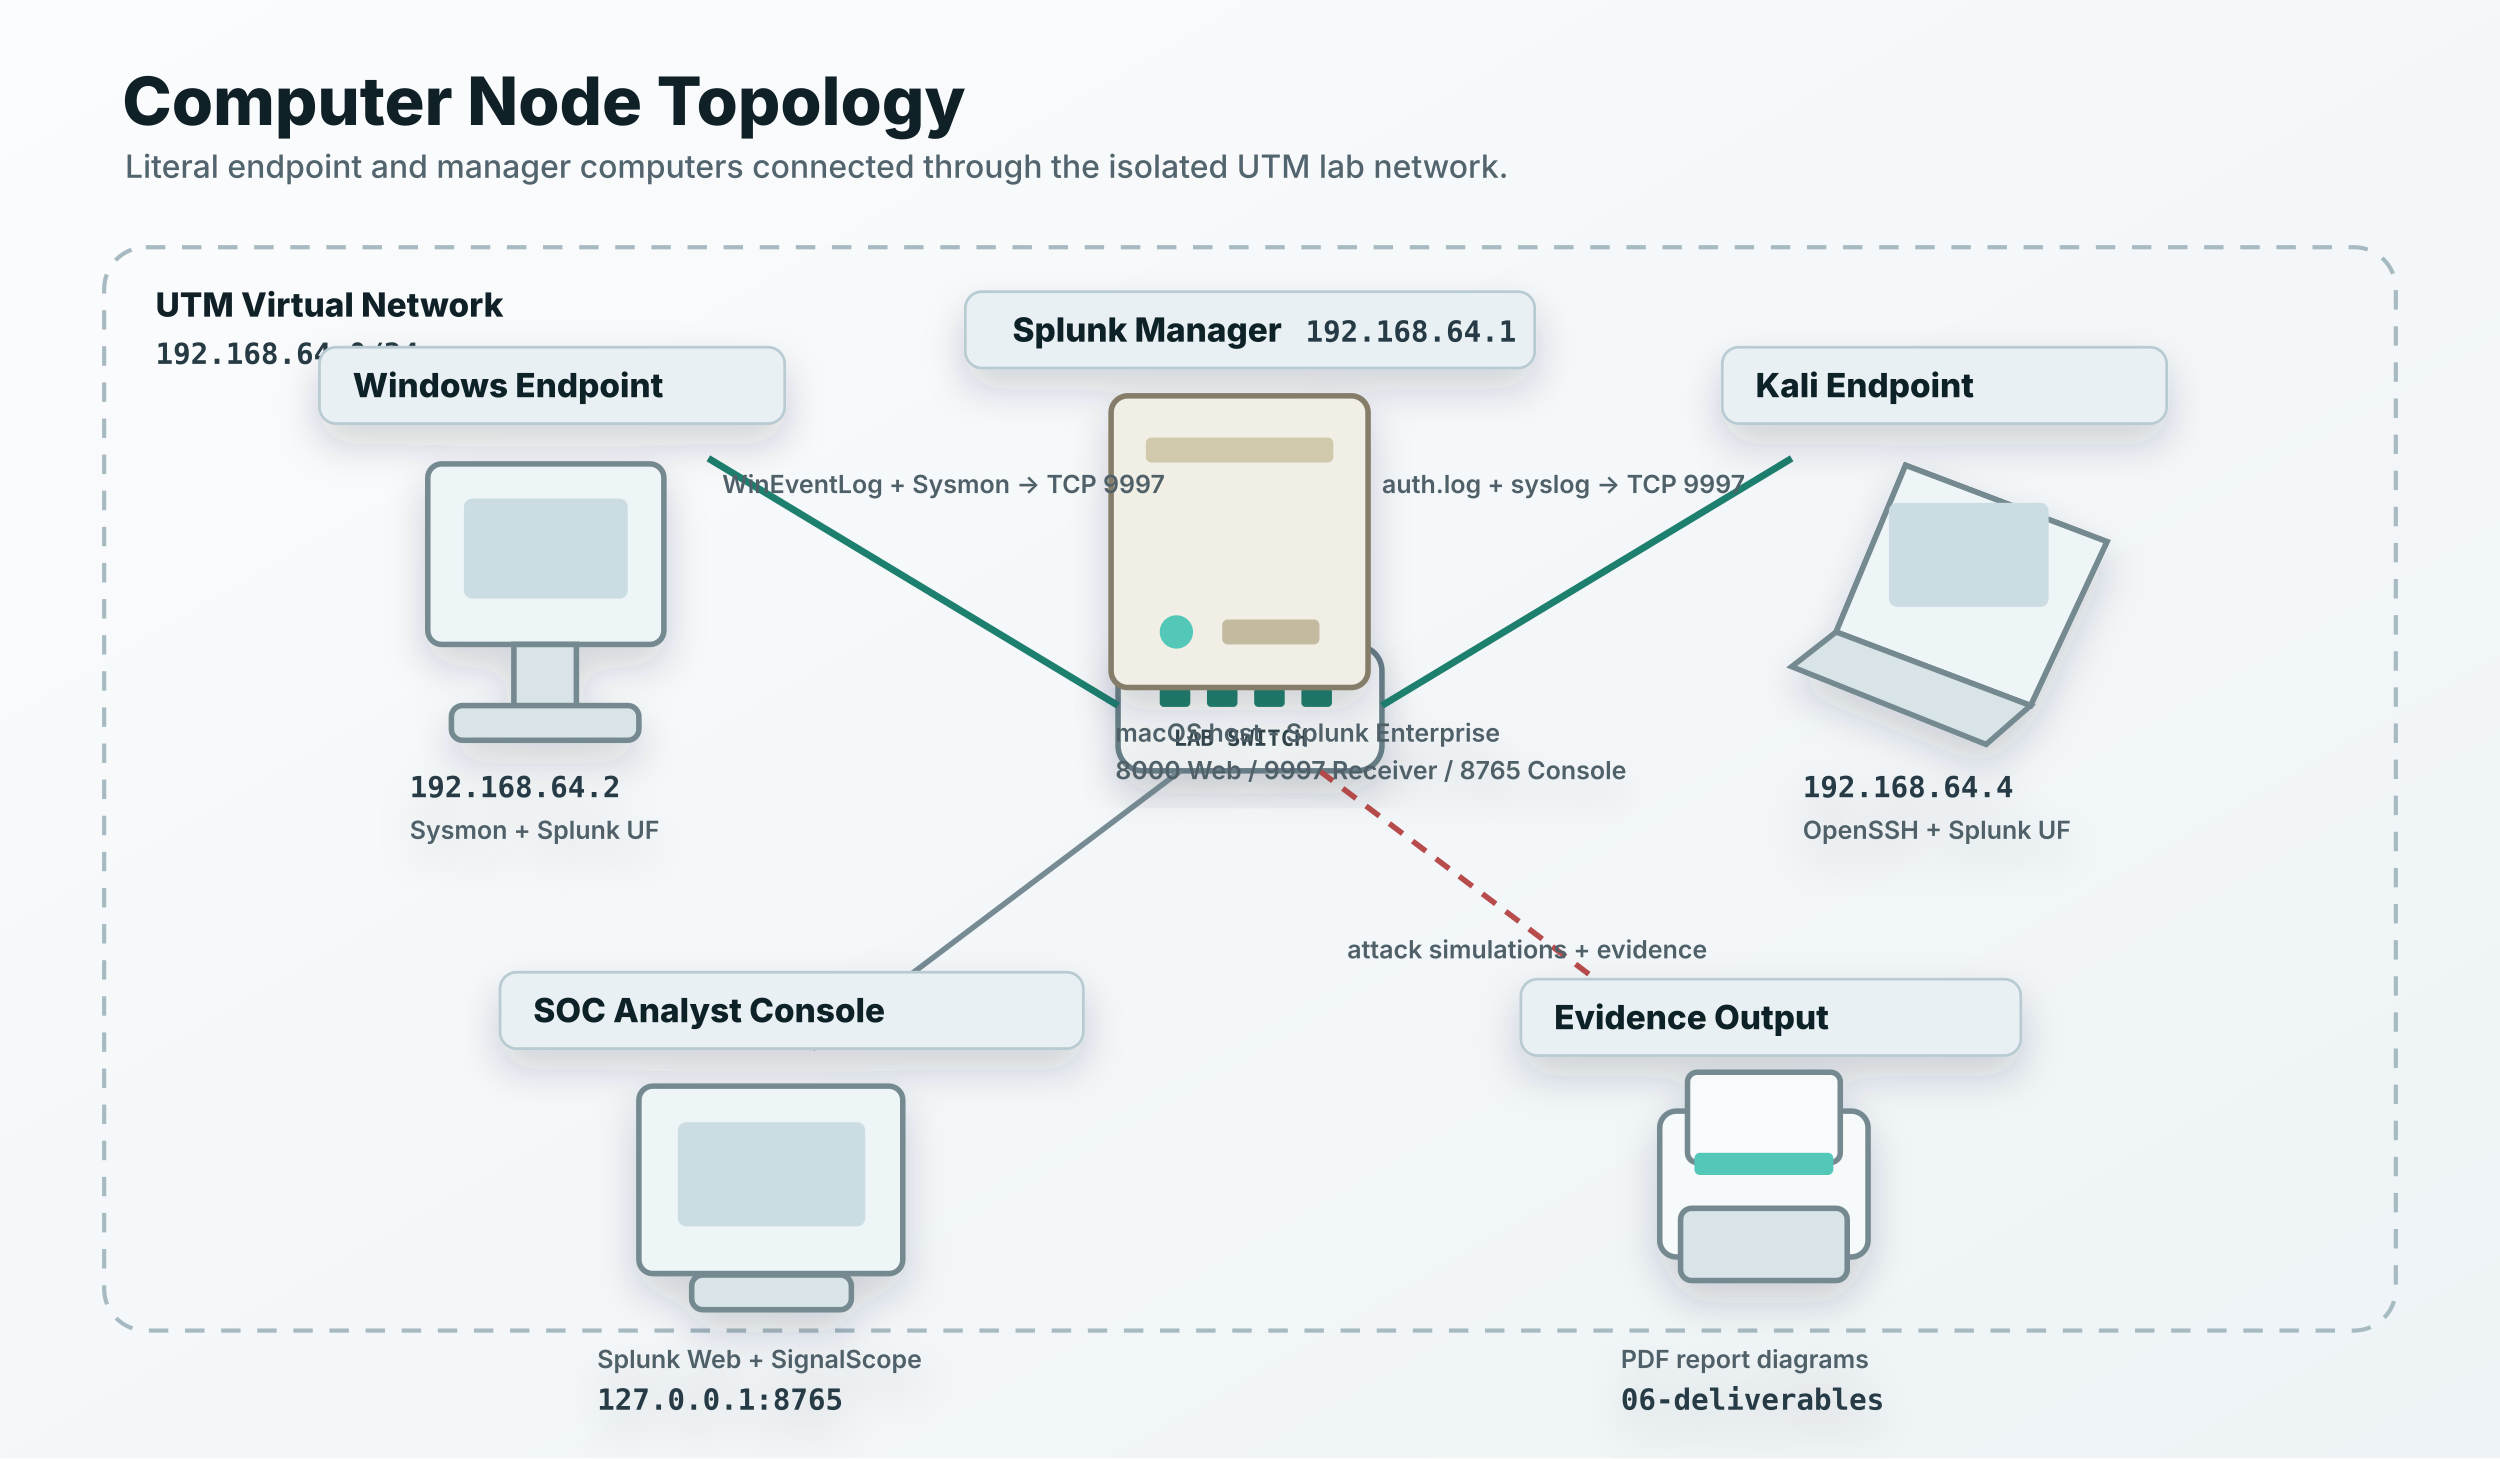
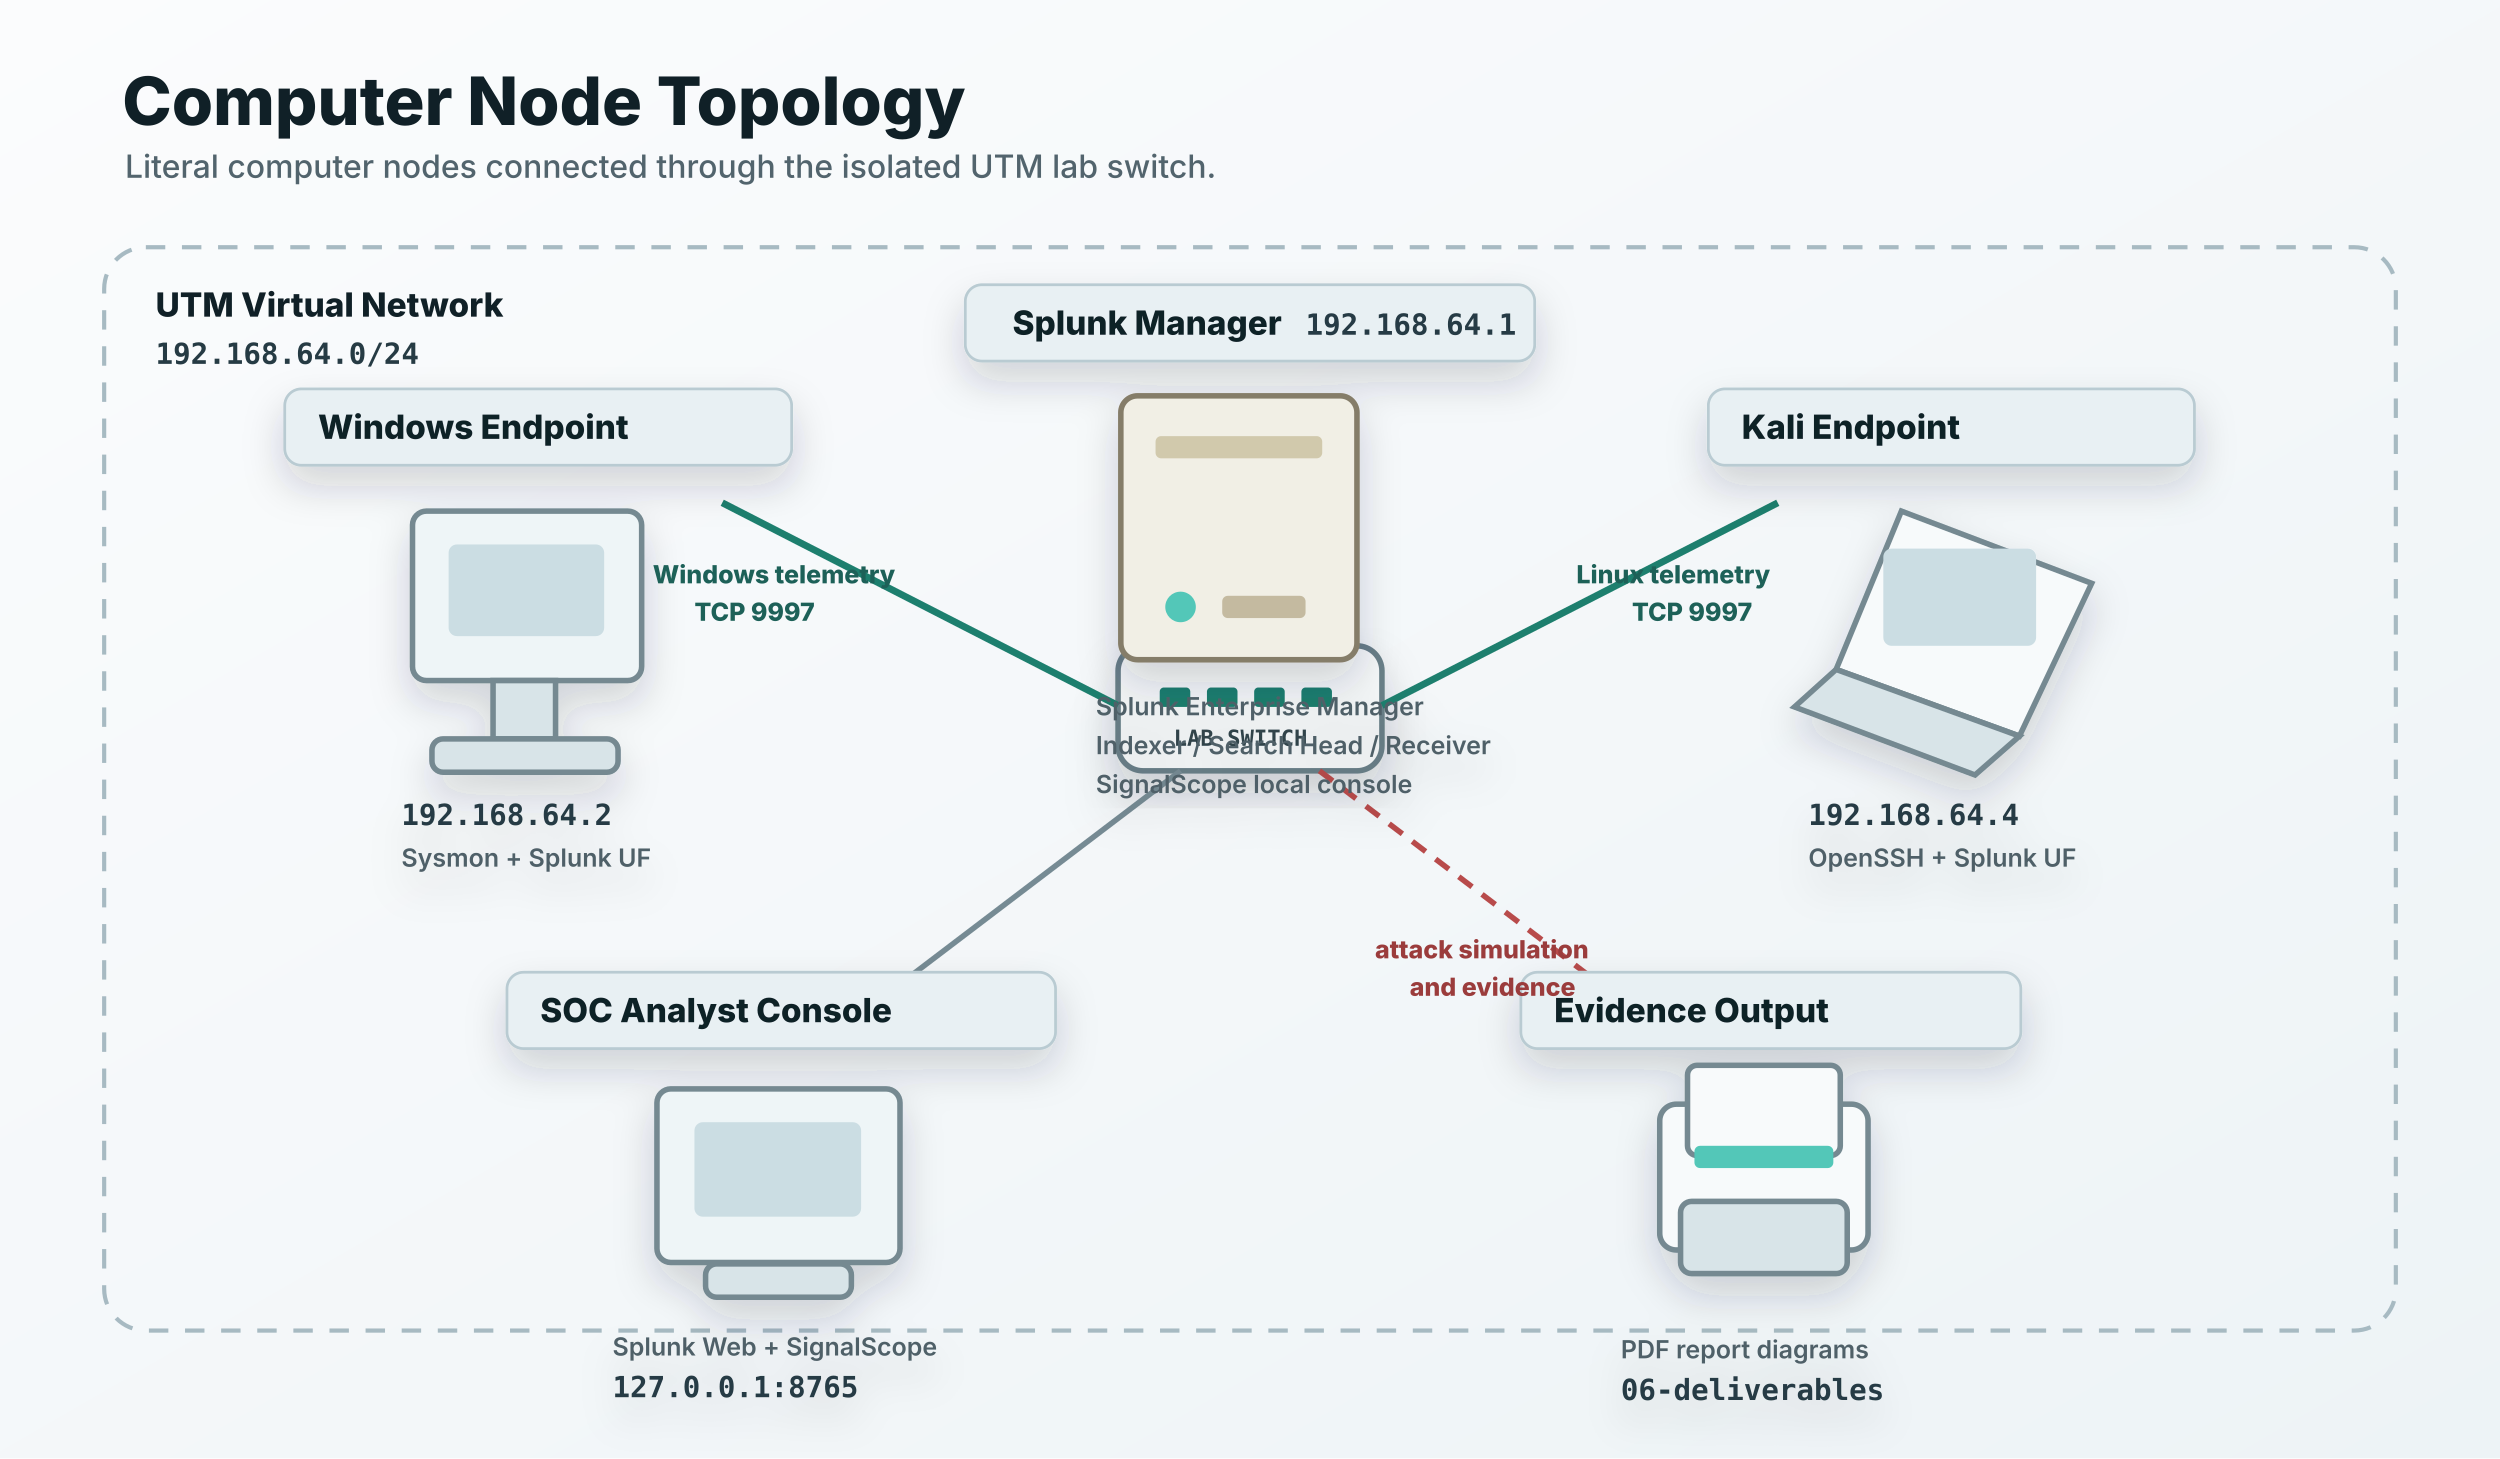
<svg xmlns="http://www.w3.org/2000/svg" width="1800" height="1050" viewBox="0 0 1800 1050" role="img" aria-labelledby="title desc">
  <defs>
    <linearGradient id="bg" x1="0" x2="1" y1="0" y2="1">
      <stop offset="0" stop-color="#fbfcfd" />
      <stop offset="1" stop-color="#edf3f6" />
    </linearGradient>
    <filter id="shadow" x="-30%" y="-30%" width="160%" height="160%">
      <feDropShadow dx="0" dy="14" stdDeviation="14" flood-color="#263238" flood-opacity="0.18" />
    </filter>
    <style>
-       .title{font:800 48px ui-sans-serif,-apple-system,BlinkMacSystemFont,"Segoe UI",sans-serif;fill:#102027}.sub{font:500 23px ui-sans-serif,-apple-system,BlinkMacSystemFont,"Segoe UI",sans-serif;fill:#52646d}.label{font:800 24px ui-sans-serif,-apple-system,BlinkMacSystemFont,"Segoe UI",sans-serif;fill:#102027}.mono{font:800 21px ui-monospace,SFMono-Regular,Menlo,Consolas,monospace;fill:#263b44}.small{font:600 18px ui-sans-serif,-apple-system,BlinkMacSystemFont,"Segoe UI",sans-serif;fill:#4f6068}.line{stroke:#768b94;stroke-width:4;fill:none}.tele{stroke:#1d7f6e;stroke-width:5;fill:none}.attack{stroke:#b84b4b;stroke-width:4;stroke-dasharray:12 9;fill:none}.screen{fill:#eef5f7;stroke:#758991;stroke-width:4}.case{fill:#f7fafb;stroke:#758991;stroke-width:4}.dark{fill:#183640}.accent{fill:#52c7b8}.stand{fill:#d8e4e8;stroke:#758991;stroke-width:4}.switch{fill:#f4f7f8;stroke:#697f88;stroke-width:4}.port{fill:#1d7f6e}.boundary{fill:none;stroke:#a7bac2;stroke-width:3;stroke-dasharray:14 12}.chip{fill:#e8f0f3;stroke:#b9cbd2;stroke-width:2}.chipText{font:800 16px ui-monospace,SFMono-Regular,Menlo,Consolas,monospace;fill:#30444c}
+       .title{font:800 48px ui-sans-serif,-apple-system,BlinkMacSystemFont,"Segoe UI",sans-serif;fill:#102027}.sub{font:500 23px ui-sans-serif,-apple-system,BlinkMacSystemFont,"Segoe UI",sans-serif;fill:#52646d}.label{font:800 24px ui-sans-serif,-apple-system,BlinkMacSystemFont,"Segoe UI",sans-serif;fill:#102027}.mono{font:800 21px ui-monospace,SFMono-Regular,Menlo,Consolas,monospace;fill:#263b44}.small{font:600 18px ui-sans-serif,-apple-system,BlinkMacSystemFont,"Segoe UI",sans-serif;fill:#4f6068}.line{stroke:#768b94;stroke-width:4;fill:none}.tele{stroke:#1d7f6e;stroke-width:5;fill:none}.attack{stroke:#b84b4b;stroke-width:4;stroke-dasharray:12 9;fill:none}.screen{fill:#eef5f7;stroke:#758991;stroke-width:4}.case{fill:#f7fafb;stroke:#758991;stroke-width:4}.stand{fill:#d8e4e8;stroke:#758991;stroke-width:4}.switch{fill:#f4f7f8;stroke:#697f88;stroke-width:4}.port{fill:#1d7f6e}.boundary{fill:none;stroke:#a7bac2;stroke-width:3;stroke-dasharray:14 12}.chip{fill:#e8f0f3;stroke:#b9cbd2;stroke-width:2}.chipText{font:800 16px ui-monospace,SFMono-Regular,Menlo,Consolas,monospace;fill:#30444c}.caption{font:800 18px ui-sans-serif,-apple-system,BlinkMacSystemFont,"Segoe UI",sans-serif;fill:#1d6158}.redcap{font:800 18px ui-sans-serif,-apple-system,BlinkMacSystemFont,"Segoe UI",sans-serif;fill:#9b3c3c}
    </style>
  </defs>
  <rect width="1800" height="1050" fill="url(#bg)" />
  <text x="88" y="90" class="title">Computer Node Topology</text>
-   <text x="90" y="128" class="sub">Literal endpoint and manager computers connected through the isolated UTM lab network.</text>
+   <text x="90" y="128" class="sub">Literal computer nodes connected through the isolated UTM lab switch.</text>
  <rect x="75" y="178" width="1650" height="780" rx="30" class="boundary" />
  <text x="112" y="228" class="label">UTM Virtual Network</text>
  <text x="112" y="262" class="mono">192.168.64.0/24</text>
-   <g id="switch" transform="translate(805 465)" filter="url(#shadow)">
+   <g transform="translate(805 465)" filter="url(#shadow)">
    <rect x="0" y="0" width="190" height="90" rx="18" class="switch" />
    <rect x="30" y="30" width="22" height="14" rx="3" class="port" />
    <rect x="64" y="30" width="22" height="14" rx="3" class="port" />
    <rect x="98" y="30" width="22" height="14" rx="3" class="port" />
    <rect x="132" y="30" width="22" height="14" rx="3" class="port" />
    <text x="40" y="72" class="chipText">LAB SWITCH</text>
  </g>
-   <path d="M805 508 L510 330" class="tele" />
-   <path d="M995 508 L1290 330" class="tele" />
-   <path d="M900 465 L900 295" class="tele" />
-   <path d="M850 555 L585 755" class="line" />
-   <path d="M950 555 L1215 755" class="attack" />
-   <g transform="translate(695 210)" filter="url(#shadow)">
+   <path d="M805 508 L520 362" class="tele" />
+   <path d="M995 508 L1280 362" class="tele" />
+   <path d="M900 465 L900 322" class="tele" />
+   <path d="M850 555 L600 745" class="line" />
+   <path d="M950 555 L1200 745" class="attack" />
+   <g transform="translate(695 205)" filter="url(#shadow)">
    <rect x="0" y="0" width="410" height="55" rx="12" class="chip" />
    <text x="34" y="36" class="label">Splunk Manager</text>
    <text x="245" y="36" class="mono">192.168.64.1</text>
-     <rect x="105" y="75" width="185" height="210" rx="12" fill="#f1efe5" stroke="#857d69" stroke-width="4" />
-     <rect x="130" y="105" width="135" height="18" rx="4" fill="#d1c9ac" />
-     <circle cx="152" cy="245" r="12" fill="#52c7b8" />
-     <rect x="185" y="236" width="70" height="18" rx="4" fill="#c4baa0" />
-     <text x="108" y="324" class="small">macOS host - Splunk Enterprise</text>
-     <text x="108" y="351" class="small">8000 Web / 9997 Receiver / 8765 Console</text>
+     <rect x="112" y="80" width="170" height="190" rx="12" fill="#f1efe5" stroke="#857d69" stroke-width="4" />
+     <rect x="137" y="109" width="120" height="16" rx="4" fill="#d1c9ac" />
+     <circle cx="155" cy="232" r="11" fill="#52c7b8" />
+     <rect x="185" y="224" width="60" height="16" rx="4" fill="#c4baa0" />
+     <text x="94" y="310" class="small">Splunk Enterprise Manager</text>
+     <text x="94" y="338" class="small">Indexer / Search Head / Receiver</text>
+     <text x="94" y="366" class="small">SignalScope local console</text>
  </g>
-   <g transform="translate(230 250)" filter="url(#shadow)">
-     <rect x="0" y="0" width="335" height="55" rx="12" class="chip" />
+   <g transform="translate(205 280)" filter="url(#shadow)">
+     <rect x="0" y="0" width="365" height="55" rx="12" class="chip" />
    <text x="24" y="36" class="label">Windows Endpoint</text>
-     <rect x="78" y="84" width="170" height="130" rx="10" class="screen" />
-     <rect x="104" y="109" width="118" height="72" rx="6" fill="#cbdde3" />
-     <rect x="140" y="214" width="45" height="45" class="stand" />
-     <rect x="95" y="258" width="135" height="25" rx="8" class="stand" />
-     <text x="65" y="324" class="mono">192.168.64.2</text>
-     <text x="65" y="354" class="small">Sysmon + Splunk UF</text>
+     <rect x="92" y="88" width="165" height="122" rx="10" class="screen" />
+     <rect x="118" y="112" width="112" height="66" rx="6" fill="#cbdde3" />
+     <rect x="150" y="210" width="45" height="42" class="stand" />
+     <rect x="106" y="252" width="134" height="24" rx="8" class="stand" />
+     <text x="84" y="314" class="mono">192.168.64.2</text>
+     <text x="84" y="344" class="small">Sysmon + Splunk UF</text>
  </g>
-   <g transform="translate(1240 250)" filter="url(#shadow)">
-     <rect x="0" y="0" width="320" height="55" rx="12" class="chip" />
+   <g transform="translate(1230 280)" filter="url(#shadow)">
+     <rect x="0" y="0" width="350" height="55" rx="12" class="chip" />
    <text x="24" y="36" class="label">Kali Endpoint</text>
-     <path d="M82 205 L132 85 L277 140 L222 258 Z" class="case" />
-     <path d="M132 85 L277 140 L222 258 L82 205 Z" fill="#eef5f7" stroke="#758991" stroke-width="4" />
-     <rect x="120" y="112" width="115" height="75" rx="6" fill="#cbdde3" />
-     <path d="M82 205 L222 258 L190 286 L50 230 Z" class="stand" />
-     <text x="58" y="324" class="mono">192.168.64.4</text>
-     <text x="58" y="354" class="small">OpenSSH + Splunk UF</text>
+     <path d="M92 202 L139 88 L276 140 L224 250 Z" class="case" />
+     <rect x="126" y="115" width="110" height="70" rx="6" fill="#cbdde3" />
+     <path d="M92 202 L224 250 L192 278 L62 229 Z" class="stand" />
+     <text x="72" y="314" class="mono">192.168.64.4</text>
+     <text x="72" y="344" class="small">OpenSSH + Splunk UF</text>
  </g>
-   <g transform="translate(360 700)" filter="url(#shadow)">
-     <rect x="0" y="0" width="420" height="55" rx="12" class="chip" />
+   <g transform="translate(365 700)" filter="url(#shadow)">
+     <rect x="0" y="0" width="395" height="55" rx="12" class="chip" />
    <text x="24" y="36" class="label">SOC Analyst Console</text>
-     <rect x="100" y="82" width="190" height="135" rx="10" class="screen" />
-     <rect x="128" y="108" width="135" height="75" rx="6" fill="#cbdde3" />
-     <rect x="138" y="218" width="115" height="25" rx="8" class="stand" />
-     <text x="70" y="285" class="small">Splunk Web + SignalScope</text>
-     <text x="70" y="315" class="mono">127.0.0.1:8765</text>
+     <rect x="108" y="84" width="175" height="125" rx="10" class="screen" />
+     <rect x="135" y="108" width="120" height="68" rx="6" fill="#cbdde3" />
+     <rect x="143" y="210" width="105" height="24" rx="8" class="stand" />
+     <text x="76" y="276" class="small">Splunk Web + SignalScope</text>
+     <text x="76" y="306" class="mono">127.0.0.1:8765</text>
  </g>
-   <g transform="translate(1095 705)" filter="url(#shadow)">
+   <g transform="translate(1095 700)" filter="url(#shadow)">
    <rect x="0" y="0" width="360" height="55" rx="12" class="chip" />
    <text x="24" y="36" class="label">Evidence Output</text>
    <rect x="100" y="95" width="150" height="105" rx="12" class="case" />
    <rect x="120" y="67" width="110" height="65" rx="7" fill="#f8fafb" stroke="#758991" stroke-width="4" />
    <rect x="125" y="125" width="100" height="16" rx="4" fill="#52c7b8" />
    <rect x="115" y="165" width="120" height="52" rx="8" fill="#d8e4e8" stroke="#758991" stroke-width="4" />
-     <text x="72" y="280" class="small">PDF report diagrams</text>
-     <text x="72" y="310" class="mono">06-deliverables</text>
+     <text x="72" y="278" class="small">PDF report diagrams</text>
+     <text x="72" y="308" class="mono">06-deliverables</text>
  </g>
-   <text x="520" y="355" class="small">WinEventLog + Sysmon -&gt; TCP 9997</text>
-   <text x="995" y="355" class="small">auth.log + syslog -&gt; TCP 9997</text>
-   <text x="970" y="690" class="small" fill="#9b3c3c">attack simulations + evidence</text>
+   <text x="470" y="420" class="caption">Windows telemetry</text>
+   <text x="500" y="447" class="caption">TCP 9997</text>
+   <text x="1135" y="420" class="caption">Linux telemetry</text>
+   <text x="1175" y="447" class="caption">TCP 9997</text>
+   <text x="990" y="690" class="redcap">attack simulation</text>
+   <text x="1015" y="717" class="redcap">and evidence</text>
</svg>
